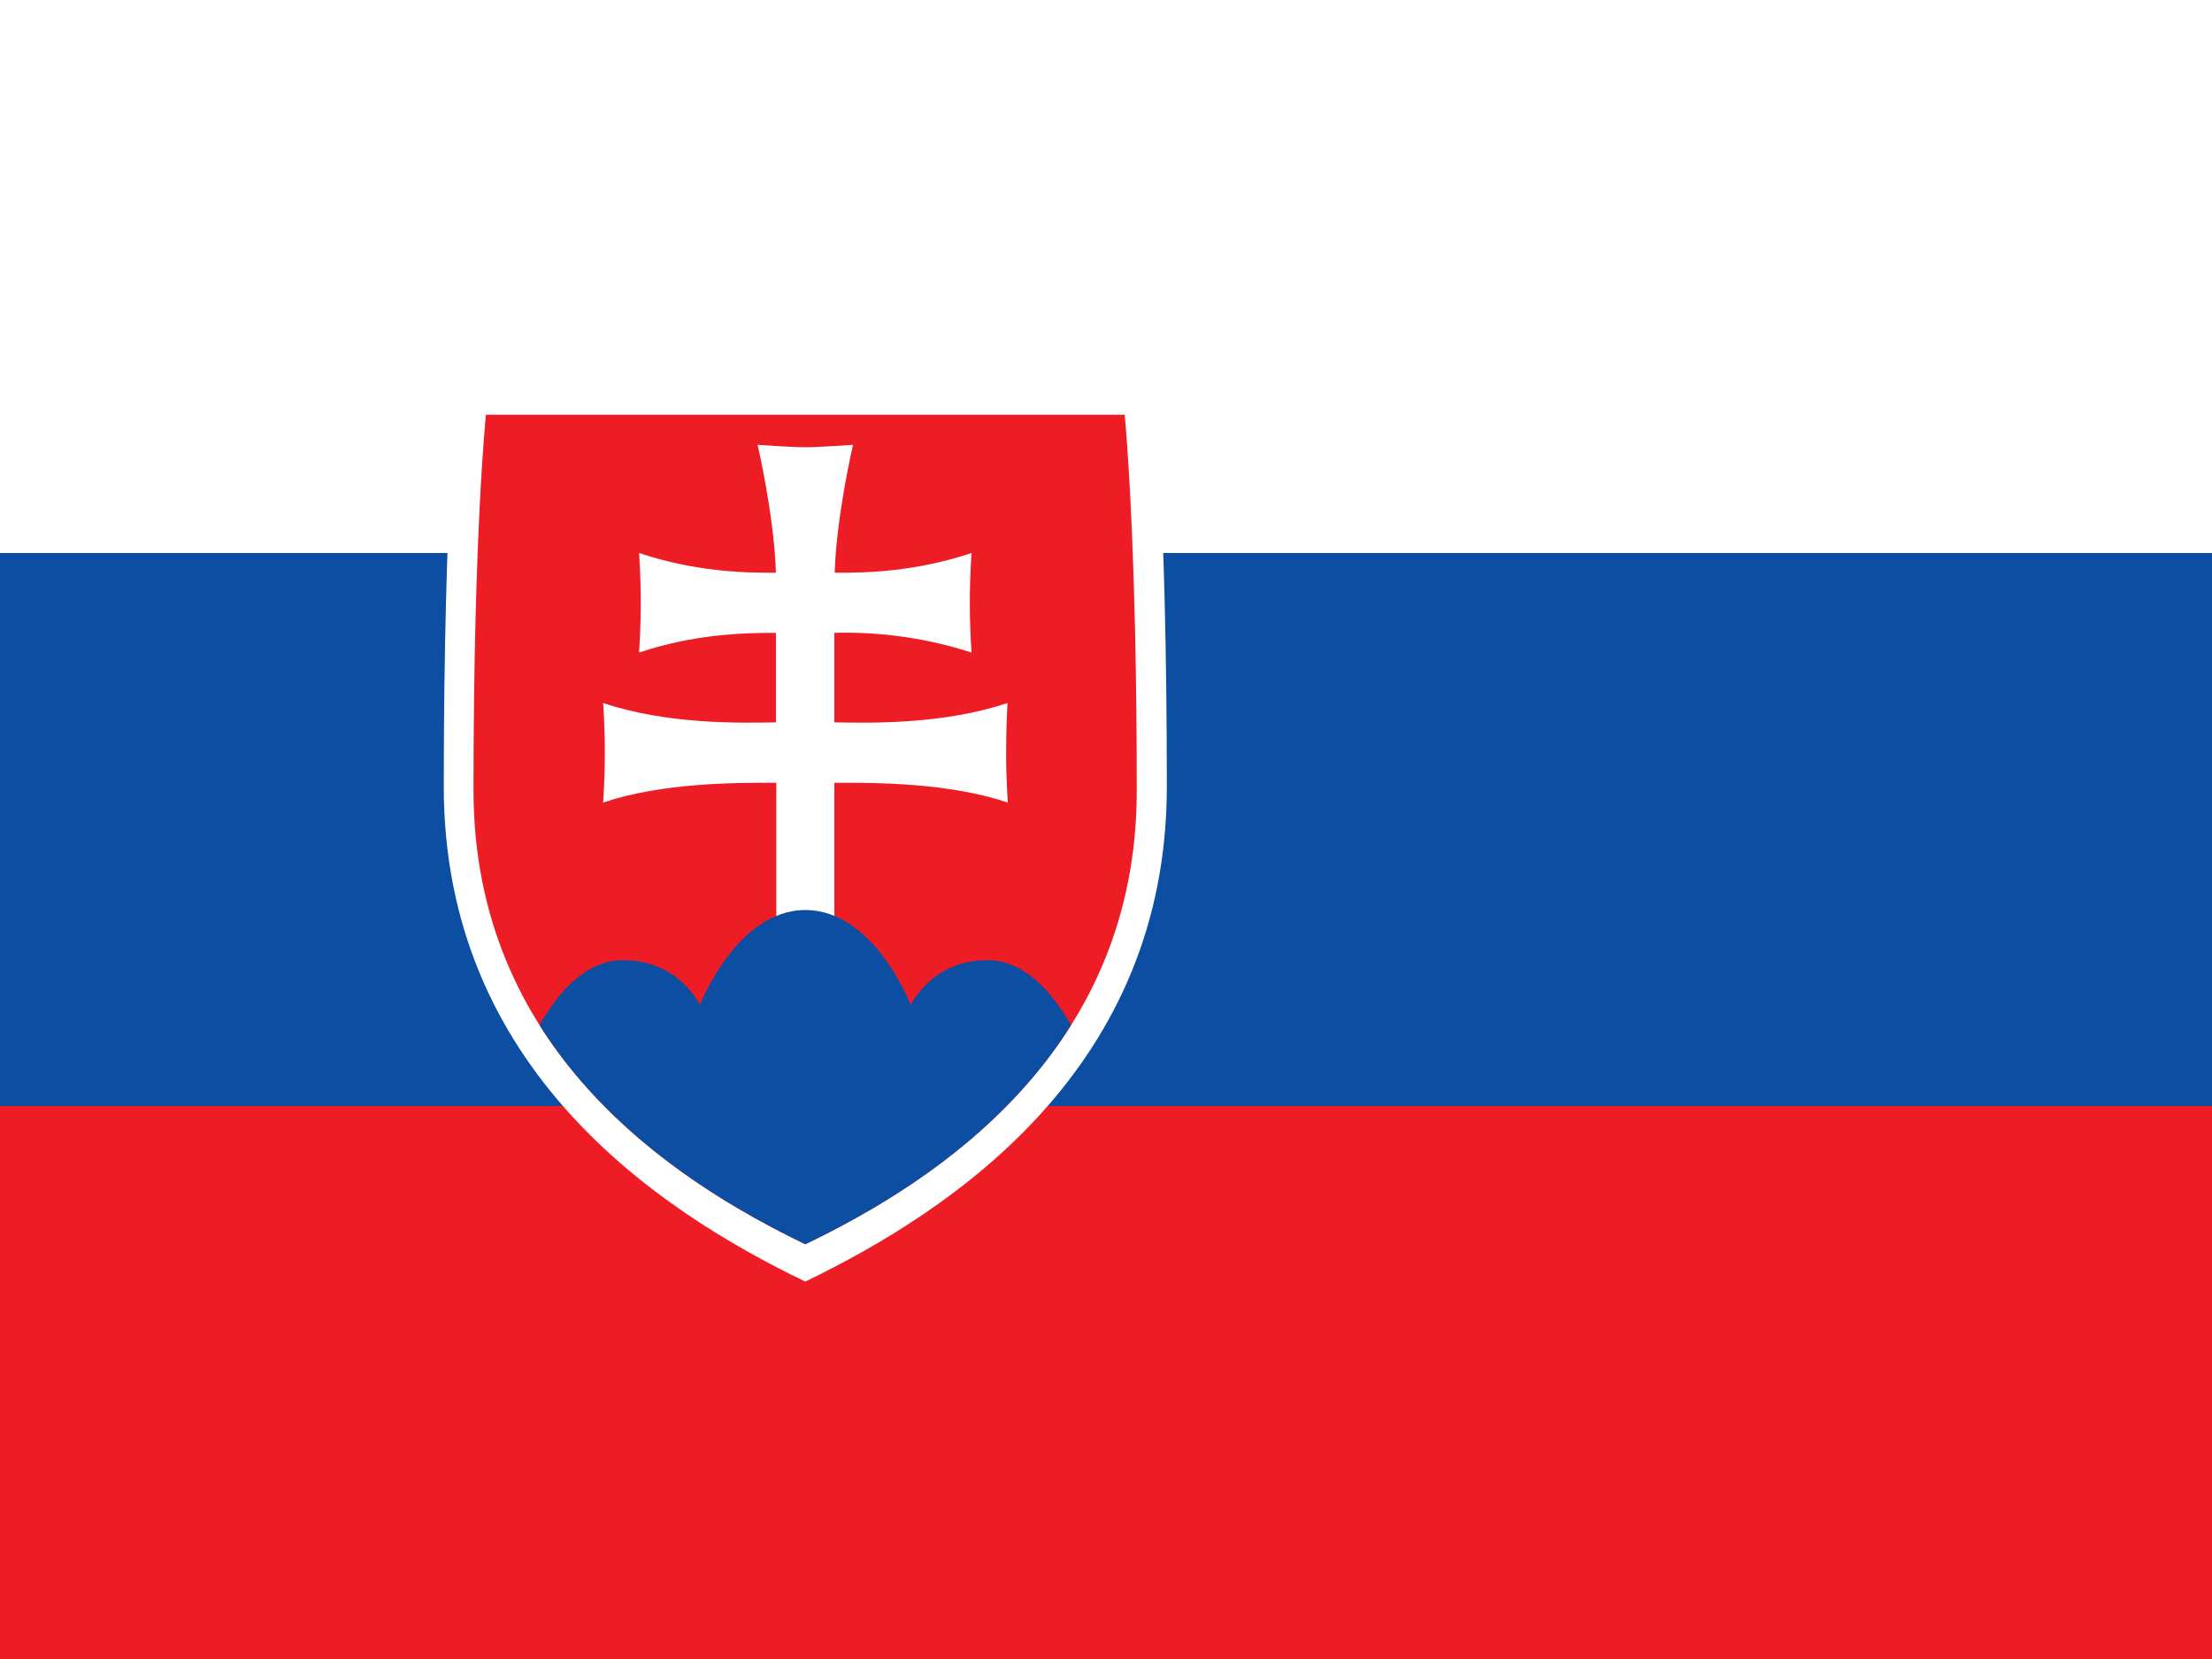
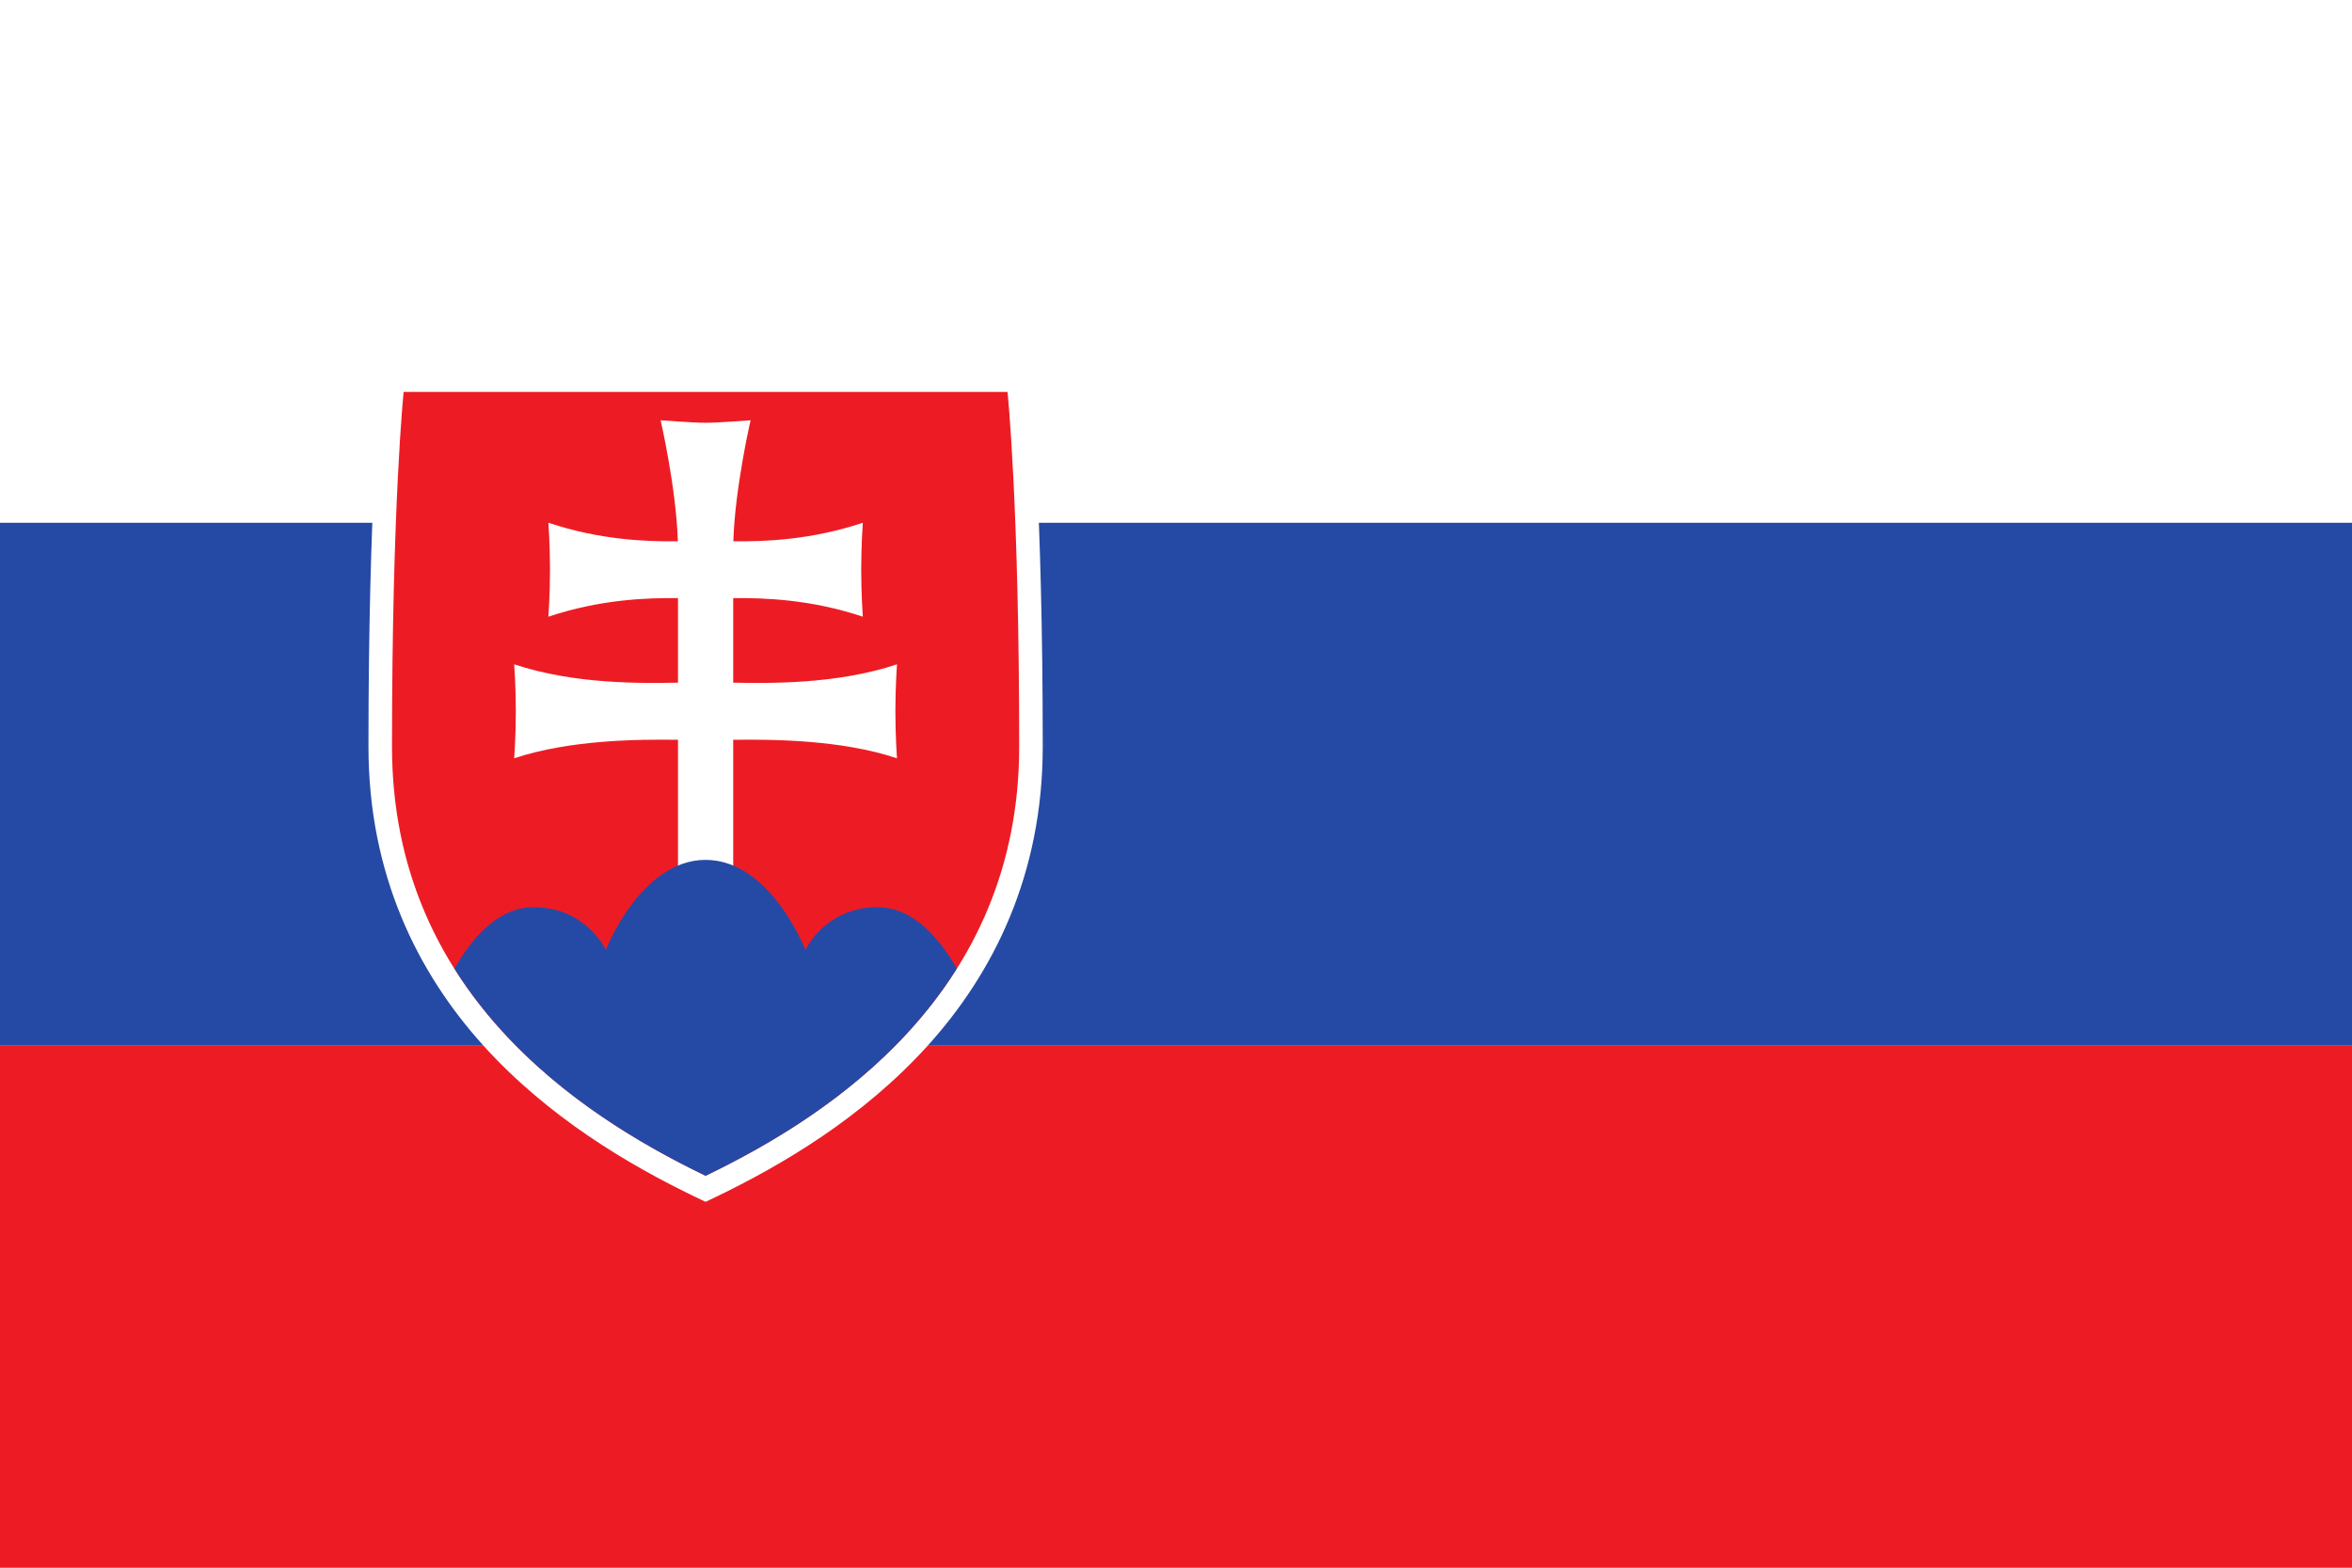
- <svg xmlns="http://www.w3.org/2000/svg" id="flag-icons-sk" viewBox="0 0 640 480">
-   <path fill="#ee1c25" d="M0 0h640v480H0z" />
-   <path fill="#0b4ea2" d="M0 0h640v320H0z" />
-   <path fill="#fff" d="M0 0h640v160H0z" />
-   <path fill="#fff" d="M233 370.8c-43-20.7-104.6-61.9-104.6-143.2 0-81.4 4-118.4 4-118.4h201.3s3.9 37 3.9 118.4S276 350 233 370.8" />
-   <path fill="#ee1c25" d="M233 360c-39.5-19-96-56.8-96-131.4s3.6-108.6 3.6-108.6h184.8s3.5 34 3.5 108.6C329 303.3 272.5 341 233 360" />
-   <path fill="#fff" d="M241.4 209c10.7.2 31.6.6 50.1-5.6 0 0-.4 6.7-.4 14.4s.5 14.4.5 14.4c-17-5.7-38.1-5.8-50.2-5.7v41.2h-16.8v-41.2c-12-.1-33.1 0-50.1 5.7 0 0 .5-6.7.5-14.4 0-7.8-.5-14.4-.5-14.4 18.5 6.2 39.4 5.8 50 5.6v-25.9c-9.7 0-23.7.4-39.6 5.7 0 0 .5-6.6.5-14.4 0-7.7-.5-14.4-.5-14.4 15.9 5.3 29.9 5.8 39.6 5.7-.5-16.4-5.3-37-5.3-37s9.9.7 13.8.7c4 0 13.8-.7 13.8-.7s-4.8 20.6-5.3 37c9.7.1 23.7-.4 39.6-5.7 0 0-.5 6.7-.5 14.4 0 7.8.5 14.4.5 14.4a119 119 0 0 0-39.7-5.7v26z" />
-   <path fill="#0b4ea2" d="M233 263.3c-19.9 0-30.5 27.5-30.5 27.5s-6-13-22.2-13c-11 0-19 9.7-24.2 18.8 20 31.7 51.9 51.3 76.9 63.4 25-12 57-31.7 76.9-63.4-5.2-9-13.2-18.8-24.2-18.8-16.2 0-22.2 13-22.2 13S253 263.3 233 263.3" />
+ <svg xmlns="http://www.w3.org/2000/svg" viewBox="0 0 900 600" width="900" height="600">
+   <path fill="#254aa5" d="M0 400h900V200H0Z" />
+   <path fill="#fff" d="M0 200h900V0H0Z" />
+   <path fill="#ed1c24" d="M0 600h900V400H0Z" />
+   <g>
+     <path fill="#fff" d="m269.993 459.98-3.906-1.867c-25.267-12.173-56.294-30.4-81.294-58.133-25-27.733-43.8-65.307-43.8-114.24 0-93.6 4.52-136.68 4.52-136.68l.84-8.067h247.28l.84 8.067s4.534 43.093 4.534 136.68c0 48.933-18.8 86.507-43.814 114.24-25 27.733-56.026 45.96-81.293 58.133Z" />
+     <path fill="#ed1c24" d="M270 450c-49.38-23.76-120-70.94-120-164.25S154.46 150 154.46 150h231.07S390 192.44 390 285.75 319.37 426.24 270 450" />
+     <path fill="#fff" d="M280.56 261.28c13.36.22 39.45.74 62.67-7.03 0 0-.61 8.31-.61 17.99 0 9.67.61 17.98.61 17.98-21.3-7.12-47.61-7.27-62.67-7.08v51.54h-21.12v-51.54c-15.07-.2-41.37-.04-62.68 7.08 0 0 .62-8.3.62-17.98s-.62-17.99-.62-17.99c23.23 7.77 49.31 7.25 62.68 7.03v-32.37c-12.19-.1-29.74.48-49.6 7.12 0 0 .62-8.3.62-17.98s-.62-17.98-.62-17.98c19.83 6.62 37.36 7.22 49.54 7.11-.62-20.5-6.6-46.33-6.6-46.33s12.3.96 17.22.96c4.92 0 17.21-.96 17.21-.96s-5.97 25.83-6.6 46.33c12.18.1 29.72-.49 49.55-7.11 0 0-.62 8.3-.62 17.98 0 9.67.62 17.98.62 17.98-19.86-6.64-37.42-7.22-49.6-7.12v32.37" />
+     <path fill="#254aa5" d="M270 329.1c-24.87 0-38.19 34.46-38.19 34.46s-7.4-16.34-27.68-16.34c-13.73 0-23.82 12.2-30.25 23.5 24.97 39.7 64.8 64.2 96.11 79.28 31.32-15.07 71.16-39.58 96.13-79.28-6.43-11.3-16.52-23.5-30.25-23.5a30.52 30.52 0 0 0-27.69 16.34s-13.32-34.46-38.19-34.46Z" />
+   </g>
</svg>
